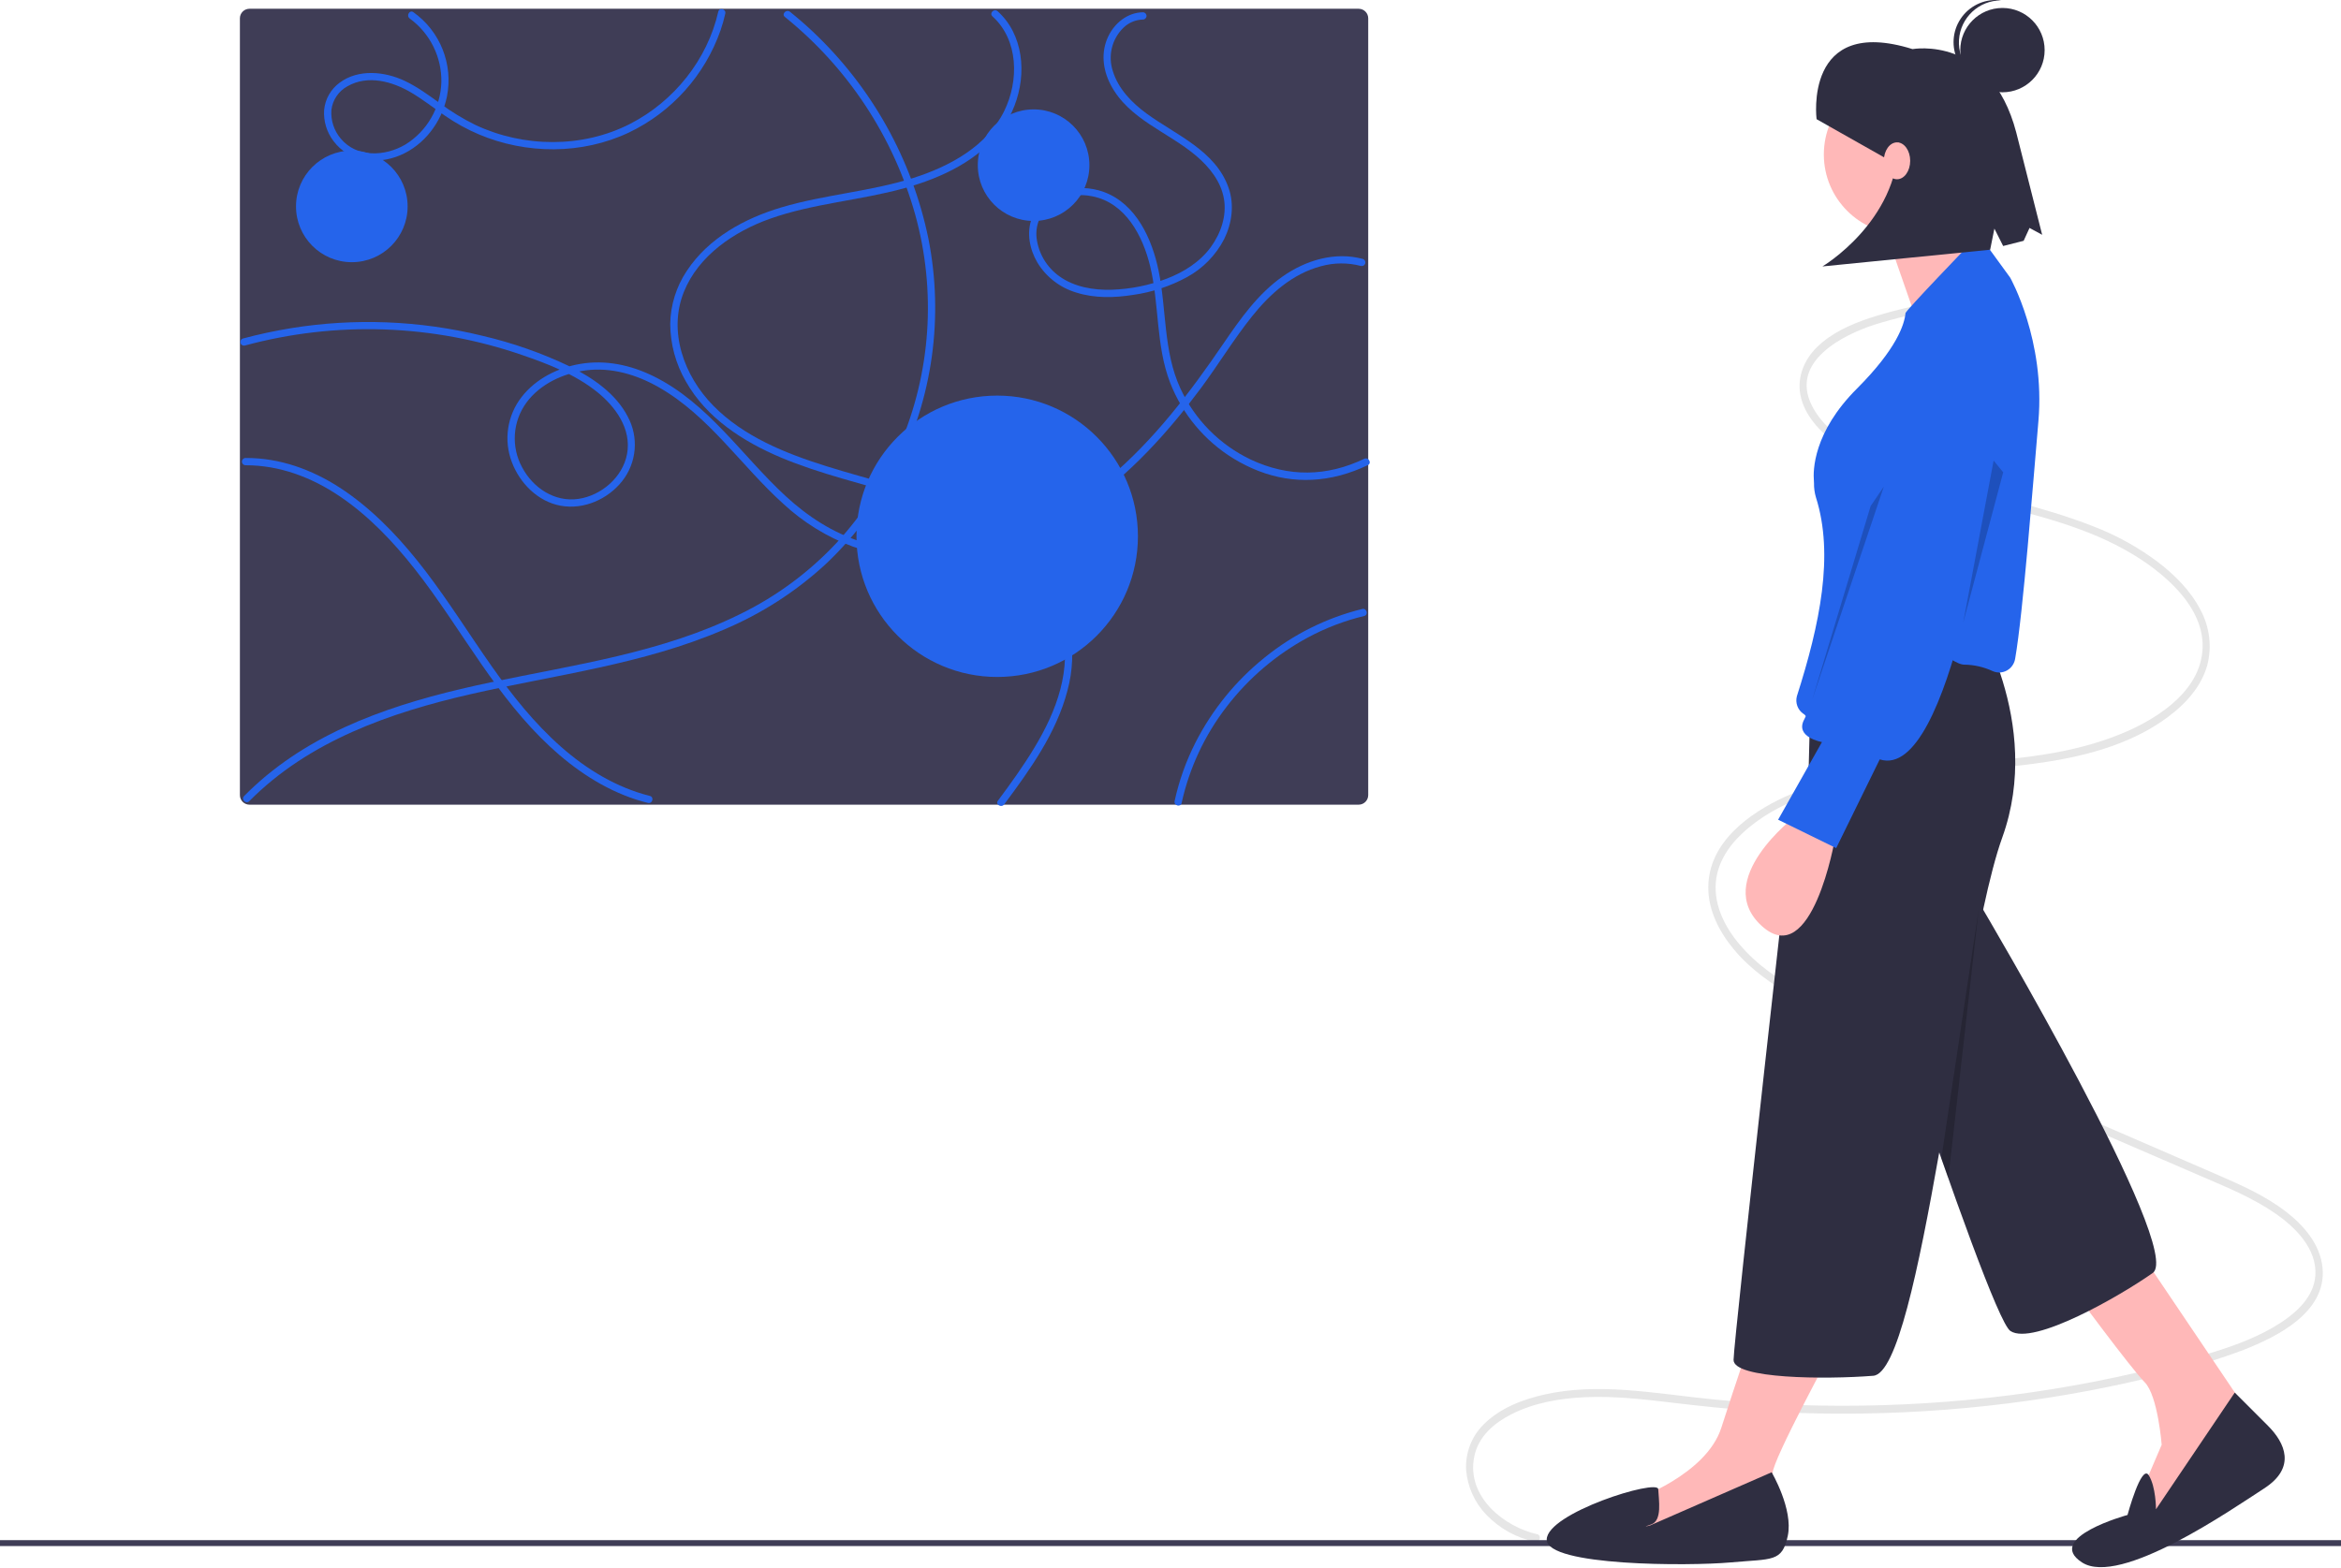
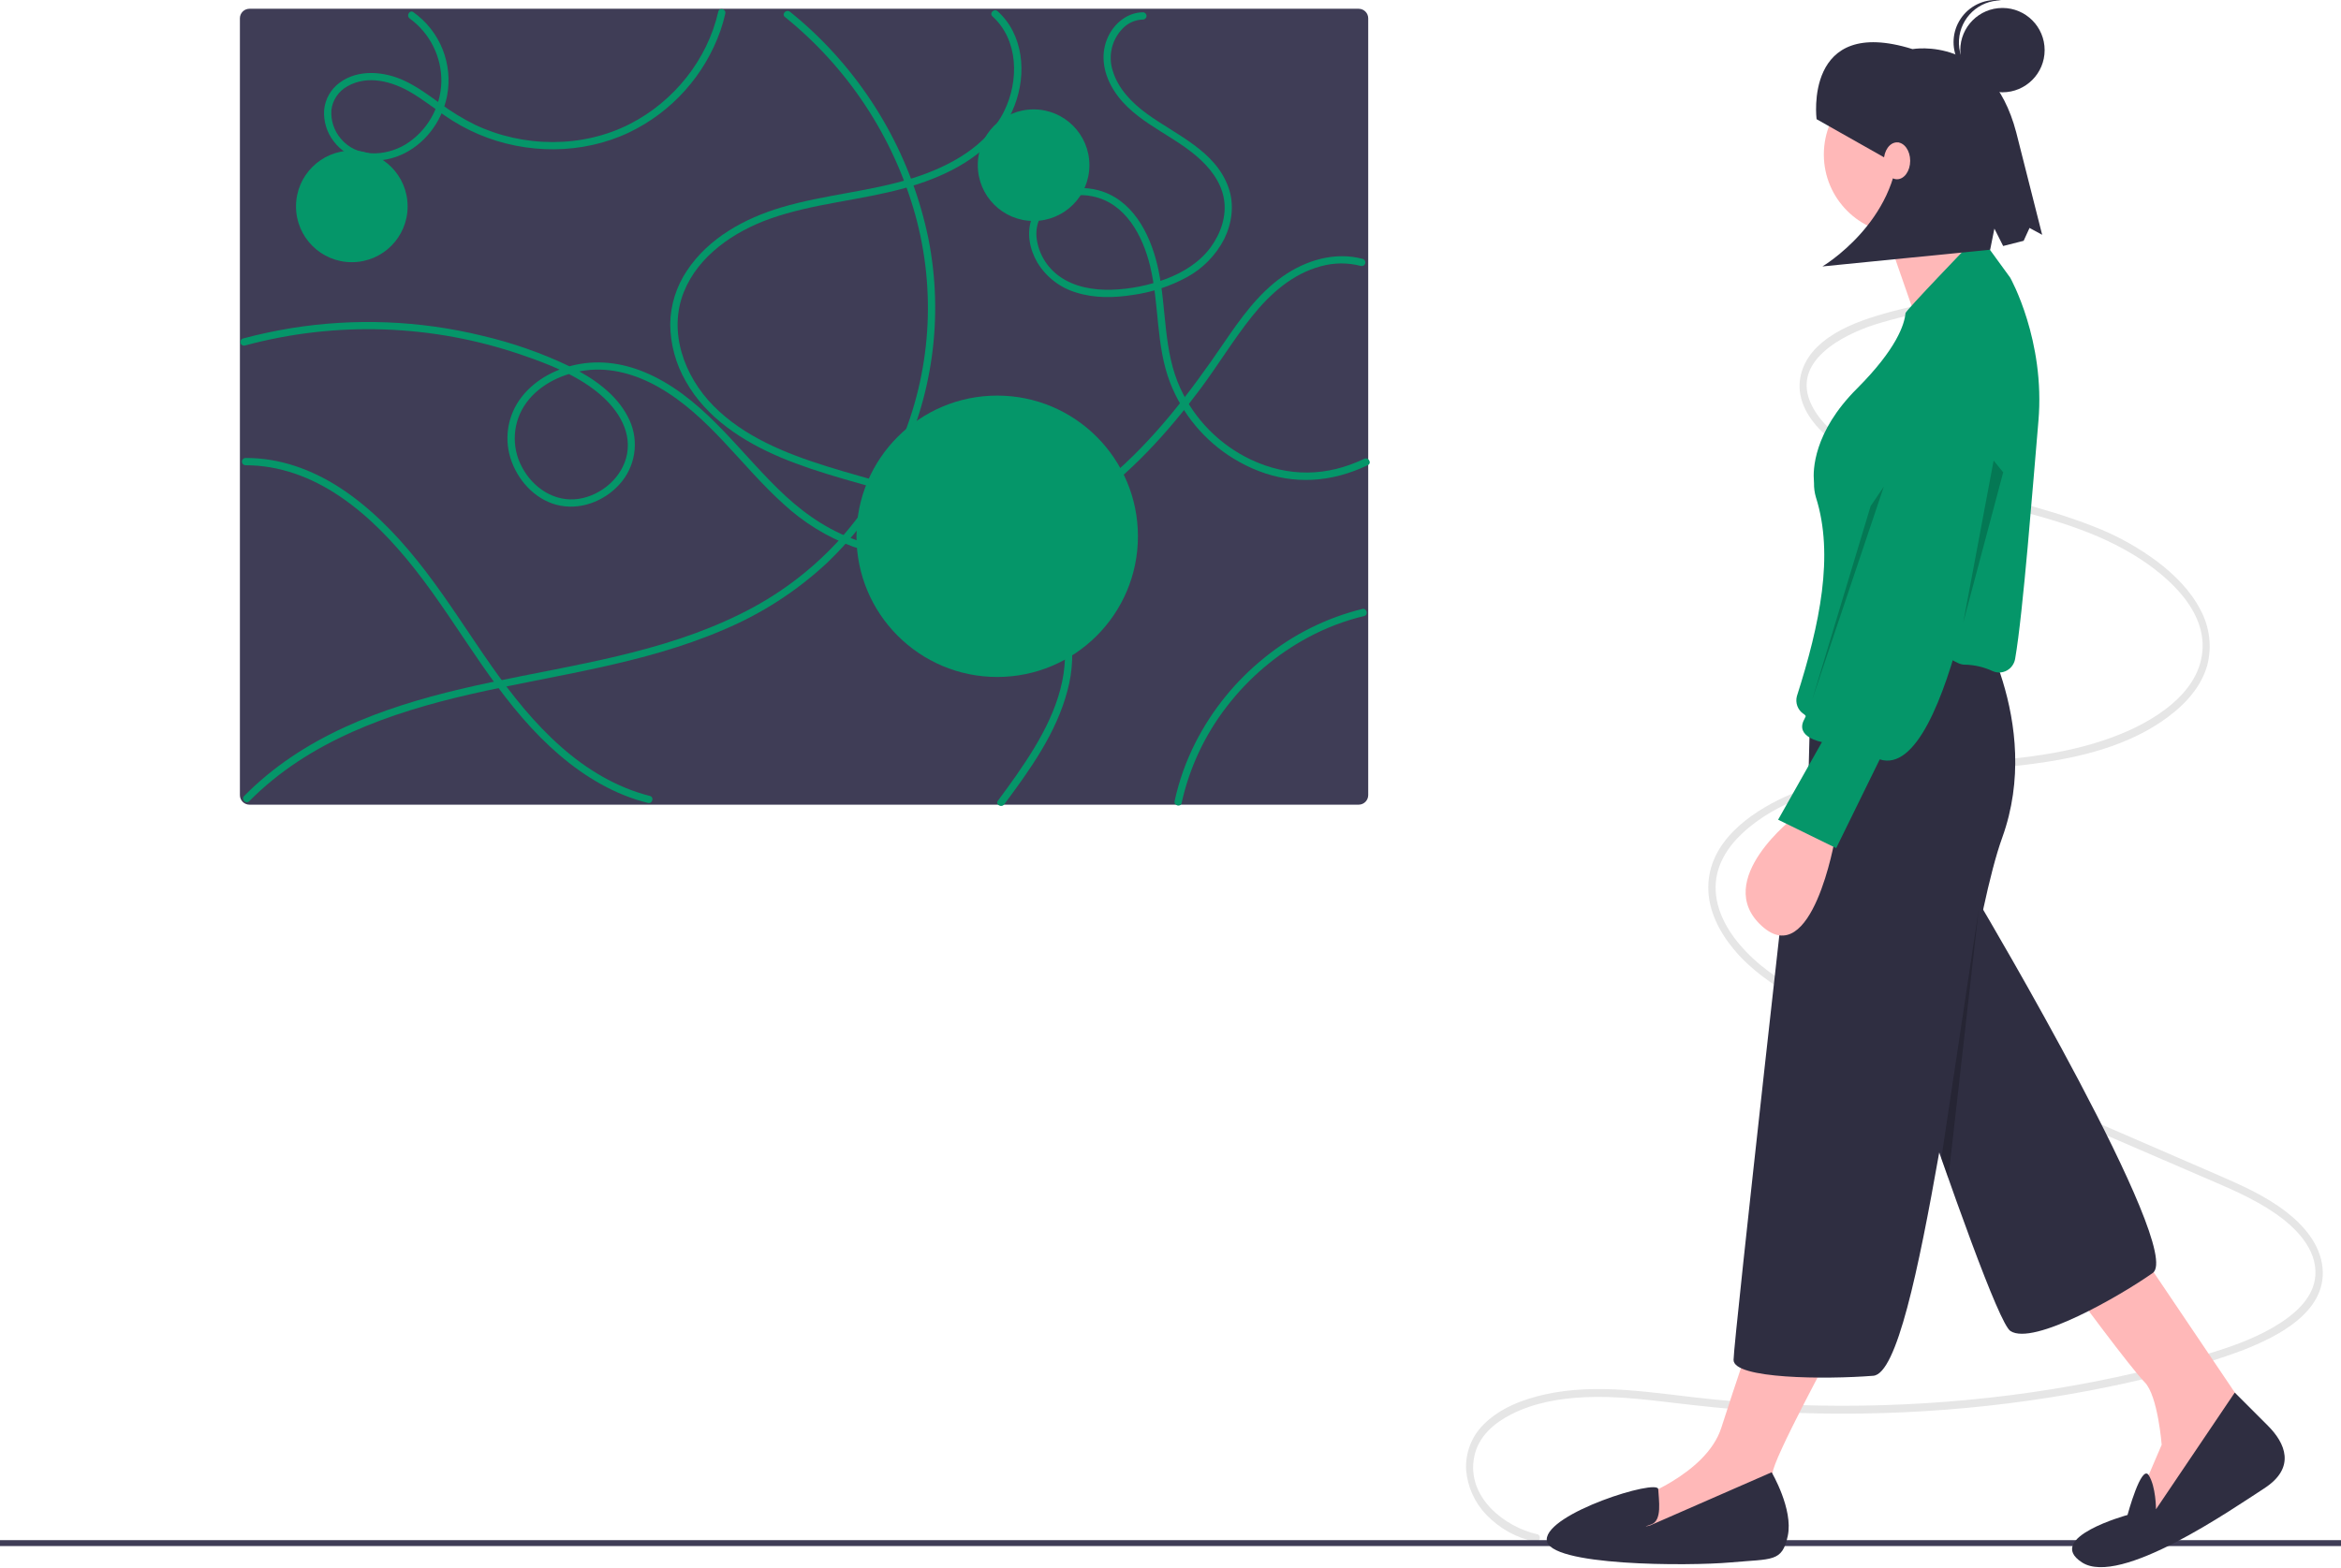
- <svg xmlns="http://www.w3.org/2000/svg" id="bb5e65c7-a306-47bb-829f-a7ac48d31837" data-name="Layer 1" width="888" height="594.649" viewBox="0 0 888 594.649">
+ <svg xmlns="http://www.w3.org/2000/svg" data-name="Layer 1" width="888" height="594.649" viewBox="0 0 888 594.649">
  <path d="M739.111,734.824c-12.202-2.715-27.052-14.008-23.873-29.531,1.577-7.698,7.628-12.682,13.903-15.904,8.679-4.457,18.564-6.137,28.09-6.561,10.987-.489,21.963.745,32.868,2.05,10.766,1.288,21.533,2.442,32.347,3.146a503.435,503.435,0,0,0,63.992.077,499.579,499.579,0,0,0,62.259-7.801q15.313-2.911,30.442-6.831a238.921,238.921,0,0,0,27.962-8.61c11.991-4.743,31.492-13.973,29.902-31.066-.843-9.063-7.322-16.302-13.856-21.346-7.901-6.098-17.044-10.11-25.998-14.006-41.652-18.123-83.384-36.03-125.076-54.043-9.73-4.204-19.526-8.296-28.969-13.222-8.841-4.613-17.641-9.971-24.757-17.379-6.215-6.471-11.768-15.158-11.572-24.868.162-8.053,4.611-14.887,10.058-19.994,13.488-12.645,32.567-17.772,49.811-20.457,21.424-3.336,43.158-3.319,64.596-6.541,17.31-2.601,35.805-7.623,49.883-19.391,5.398-4.512,10.16-10.319,12.161-17.505a28.851,28.851,0,0,0-2.501-20.772c-3.813-7.505-9.896-13.483-16.293-18.378a101.376,101.376,0,0,0-24.711-13.602c-19.013-7.465-39.007-11.351-58.483-17.08-9.551-2.809-19.199-5.89-28.068-10.716-7.514-4.088-15.699-9.599-19.88-17.794-8.625-16.908,11.952-26.985,23.611-30.802a177.485,177.485,0,0,1,24.402-5.756c1.758-.311,1.012-3.202-.738-2.893a170.438,170.438,0,0,0-25.625,6.165c-7.031,2.407-14.286,5.57-19.808,11.013-4.638,4.571-7.523,11.067-6.287,17.923,1.463,8.113,7.822,14.364,13.794,18.891,7.897,5.987,16.902,9.898,26.031,13.085,9.615,3.357,19.434,5.973,29.25,8.539,19.614,5.128,40.108,9.697,57.814,20.609,12.386,7.633,29.212,21.945,25.092,39.684-1.829,7.875-7.383,14.031-13.376,18.56-7.243,5.473-15.541,9.211-23.955,12.001-39.237,13.01-82.42,3.706-120.646,21.376-12.997,6.008-28.784,16.947-28.911,34.158-.066,8.941,4.284,17.141,9.662,23.622,6.441,7.763,14.782,13.503,23.268,18.301a289.749,289.749,0,0,0,27.786,13.254q15.685,6.788,31.376,13.557l63.483,27.428,31.542,13.628c9.627,4.159,19.501,8.149,28.254,14.255,7.167,4.999,15.634,13.201,14.903,23.385-.581,8.088-7.102,13.924-13.061,17.827-7.716,5.053-16.385,8.321-25.009,11.037-9.948,3.133-20.059,5.731-30.19,8.067a485.73,485.73,0,0,1-63.339,10.214,504.95,504.95,0,0,1-64.346,1.976q-16.278-.54-32.506-2.146c-11.152-1.107-22.255-2.811-33.436-3.568-10.113-.684-20.323-.526-30.282,1.673-8.316,1.836-17.101,5.109-23.413,11.494a22.568,22.568,0,0,0-6.551,17.174,27.833,27.833,0,0,0,7.674,17.018,35.866,35.866,0,0,0,18.563,10.267c1.743.388,2.489-2.503.738-2.893Z" transform="translate(-156 -152.6756)" fill="#e6e6e6" />
  <rect y="584.394" width="888" height="2.241" fill="#3f3d56" />
  <path d="M969.501,630.316l41.758,61.917-38.878,38.878-5.04-10.08,8.64-20.159s-1.44-18.719-6.48-23.759-27.359-35.278-27.359-35.278Z" transform="translate(-156 -152.6756)" fill="#ffb8b8" />
  <path d="M916.224,430.165s7.918,12.532-8.641,66.53c0,0,77.239,130.36,65,139s-45.36,27.76-54,22-71.476-200.891-71.476-200.891Z" transform="translate(-156 -152.6756)" fill="#2f2e41" />
  <path d="M1003.7,681.074l12.599,12.599c6.48,6.48,10.8,15.839-1.44,23.759s-54.717,37.438-69.117,28.079,17.279-17.999,17.279-17.999,5.238-19.422,8.019-15.111,2.781,12.951,2.781,12.951Z" transform="translate(-156 -152.6756)" fill="#2f2e41" />
  <path d="M851.427,664.154s-23.039,42.478-23.039,47.518,1.44,19.439,1.44,19.439l-43.918,10.8-15.119-7.2,5.04-12.959s27.359-9.36,33.118-27.359,12.239-36.718,12.239-36.718Z" transform="translate(-156 -152.6756)" fill="#ffb8b8" />
  <circle cx="722.066" cy="58.62" r="30.239" fill="#ffb8b8" />
  <path d="M870.146,237.214l14.437,41.481,31.641-14.122s-21.599-33.118-21.599-37.438Z" transform="translate(-156 -152.6756)" fill="#ffb8b8" />
  <path d="M865.826,384.807H903.984s27.359,41.758,11.519,85.676c-2.426,6.725-4.833,16.146-7.237,27.284-5.527,25.615-11.03,60.312-16.669,92.196-7.921,44.785-16.111,84.019-25.015,84.732-17.999,1.44-53,1.2-53-6s23.445-215.491,23.445-215.491l5.04-8.64.953-37.633a22.699,22.699,0,0,1,22.806-22.124Z" transform="translate(-156 -152.6756)" fill="#2f2e41" />
  <path d="M828.028,711.312s8.28,14.039,6.12,24.119-5.76,8.64-21.599,10.08-69.837,1.44-69.837-8.64,42.123-23.169,42.3-19.144,1.618,11.945-2.702,13.385-.36.36-.36.36Z" transform="translate(-156 -152.6756)" fill="#2f2e41" />
  <path d="M852.046,470.913s-8.66,50.502-27.774,33.101,12.726-41.594,12.726-41.594Z" transform="translate(-156 -152.6756)" fill="#ffb8b8" />
-   <path d="M911.843,407.314a6.064,6.064,0,0,0,6.208-.735,6.361,6.361,0,0,0,2.355-4.012c3.02-17.411,6.697-65.678,8.815-90.085,2.658-30.626-10.617-54.346-10.728-54.491l-7.823-10.756a6.14,6.14,0,0,0-7.353-2.064s-24.422,25.338-24.512,26.317c-.383,4.201-3.29,13.511-18.44,28.661-16.577,16.577-16.669,31.045-16.302,35.084q.036.398.037.796a17.76,17.76,0,0,0,.73,5.356c6.943,21.89,1.506,48.097-7.226,75.453a6.17,6.17,0,0,0,2.487,6.695c2.55,1.735-.508-.839.402.275,6.018,7.374,14.678-2.903,24.584-14.117,3.451-3.906,7.362-8.334,11.972-12.944,6.338-6.338,18.447,8.125,24.078,8.125A26.146,26.146,0,0,1,911.843,407.314Z" transform="translate(-156 -152.6756)" fill="#2564eb" />
-   <path d="M919.115,271.499s14.276,14.974,3.468,31.196-11.004,29.034-11.004,29.034-15.264,117.871-42.548,109.087l-16.519,33.666-22.026-10.777,16.631-29.47s-10.547-1.819-6.655-8.716c2.734-4.844,20.492-58.713,30.82-90.351,4.377-13.407,7.42-22.822,7.42-22.822S893.004,265.031,919.115,271.499Z" transform="translate(-156 -152.6756)" fill="#2564eb" />
+   <path d="M911.843,407.314a6.064,6.064,0,0,0,6.208-.735,6.361,6.361,0,0,0,2.355-4.012c3.02-17.411,6.697-65.678,8.815-90.085,2.658-30.626-10.617-54.346-10.728-54.491l-7.823-10.756a6.14,6.14,0,0,0-7.353-2.064s-24.422,25.338-24.512,26.317c-.383,4.201-3.29,13.511-18.44,28.661-16.577,16.577-16.669,31.045-16.302,35.084q.036.398.037.796a17.76,17.76,0,0,0,.73,5.356c6.943,21.89,1.506,48.097-7.226,75.453a6.17,6.17,0,0,0,2.487,6.695c2.55,1.735-.508-.839.402.275,6.018,7.374,14.678-2.903,24.584-14.117,3.451-3.906,7.362-8.334,11.972-12.944,6.338-6.338,18.447,8.125,24.078,8.125A26.146,26.146,0,0,1,911.843,407.314Z" transform="translate(-156 -152.6756)" fill="#059669" />
+   <path d="M919.115,271.499s14.276,14.974,3.468,31.196-11.004,29.034-11.004,29.034-15.264,117.871-42.548,109.087l-16.519,33.666-22.026-10.777,16.631-29.47s-10.547-1.819-6.655-8.716c2.734-4.844,20.492-58.713,30.82-90.351,4.377-13.407,7.42-22.822,7.42-22.822S893.004,265.031,919.115,271.499Z" transform="translate(-156 -152.6756)" fill="#059669" />
  <polygon points="759.864 179.214 744.696 236.253 756.232 174.753 759.864 179.214" opacity="0.2" />
  <path d="M845.074,197.897s-5.084-39.564,36.396-26.59c0,0,29.625-5.436,39.34,31.62l9.837,38.844-4.794-2.609-2.235,4.886-7.769,1.967-3.324-6.598-1.608,8.013-63.631,6.343s28.499-16.854,28.951-47.061l-5.428,5.736Z" transform="translate(-156 -152.6756)" fill="#2f2e41" />
  <path d="M250.619,156A3.633,3.633,0,0,0,247,159.638v294.724A3.633,3.633,0,0,0,250.619,458h420.762A3.632,3.632,0,0,0,675,454.362V159.638A3.632,3.632,0,0,0,671.381,156Z" transform="translate(-156 -152.6756)" fill="#3f3d56" />
-   <path d="M249.106,329.211c12.835-.037,24.953,4.524,35.521,11.618,11.093,7.445,20.468,17.309,28.704,27.756,9.101,11.544,16.899,24.036,25.27,36.102,7.731,11.143,16.015,21.976,25.978,31.235,9.426,8.76,20.344,16.125,32.656,20.119,1.5.487,3.017.917,4.546,1.3,1.724.433,2.459-2.229.734-2.662-12.644-3.173-23.949-10.046-33.668-18.612-10.141-8.939-18.573-19.545-26.324-30.57-8.439-12.003-16.205-24.483-25.128-36.143-8.256-10.788-17.541-20.932-28.569-28.948-10.234-7.439-22.088-12.737-34.796-13.771-1.639-.133-3.281-.19-4.925-.185a1.381,1.381,0,0,0,0,2.761Z" transform="translate(-156 -152.6756)" fill="#2564eb" />
-   <path d="M250.54,456.681c22.578-22.838,53.444-33.633,84.095-40.636,32.058-7.324,65.133-11.257,95.592-24.324a133.134,133.134,0,0,0,39.432-25.418,130.838,130.838,0,0,0,26.418-35.638,135.082,135.082,0,0,0,12.102-87.391,149.293,149.293,0,0,0-44.012-78.742q-4.102-3.856-8.493-7.382c-1.371-1.104-3.337.837-1.952,1.952a147.512,147.512,0,0,1,49.412,74.903,132.285,132.285,0,0,1-5.942,87.822,130.776,130.776,0,0,1-23.732,36.689,125.432,125.432,0,0,1-36.89,27.261c-29.546,14.588-62.617,19.103-94.518,25.821-30.078,6.334-60.76,15.368-84.875,35.269a115.122,115.122,0,0,0-8.588,7.862c-1.251,1.265.701,3.218,1.952,1.952Z" transform="translate(-156 -152.6756)" fill="#2564eb" />
-   <path d="M248.846,283.793a179.109,179.109,0,0,1,105.248,3.605c9.857,3.38,19.966,7.309,28.212,13.845,7.094,5.623,13.323,14.134,11.551,23.691-1.634,8.809-9.737,15.768-18.458,17.041-8.995,1.313-17.19-4.16-21.316-11.917a22.993,22.993,0,0,1,1.667-24.696c5.214-7.023,13.883-11.034,22.402-12.146,9.739-1.271,19.317,1.599,27.74,6.399,19.038,10.848,31.195,29.76,47.183,44.177A79.314,79.314,0,0,0,479.548,360.095a82.222,82.222,0,0,0,29.54,4.467c21.038-.536,41.212-8.136,58.4-20.057,17.242-11.959,31.482-27.66,43.951-44.417,6.667-8.96,12.462-18.588,19.438-27.312,6.868-8.587,15.365-16.221,26.232-19.096a28.952,28.952,0,0,1,15.127-.084,1.382,1.382,0,0,0,.734-2.662c-10.565-2.881-21.671.491-30.43,6.64-9.369,6.577-16.083,16.11-22.452,25.446-12.725,18.652-26.428,36.728-43.822,51.32-17.366,14.568-38.265,25.007-61.049,27.099a82.882,82.882,0,0,1-32.388-3.156c-10.957-3.442-20.458-9.659-28.856-17.408-16.501-15.225-29.336-35.21-49.988-45.402-8.705-4.296-18.231-6.357-27.878-4.721-8.494,1.44-16.848,5.628-22.203,12.509a25.433,25.433,0,0,0-3.733,24.802c3.051,8.01,9.858,14.928,18.503,16.505,8.726,1.592,17.842-2.432,23.291-9.281a22.364,22.364,0,0,0,2.132-24.583c-4.482-8.664-13.226-14.653-21.742-18.88A162.285,162.285,0,0,0,338.862,280.054a182.683,182.683,0,0,0-72.471-2.853,186.935,186.935,0,0,0-18.278,3.93,1.382,1.382,0,0,0,.734,2.662Z" transform="translate(-156 -152.6756)" fill="#2564eb" />
-   <path d="M536.913,457.893c9.769-13.118,19.757-27.032,23.974-43.081a51.756,51.756,0,0,0,.9-23.501,50.695,50.695,0,0,0-8.348-18.882c-8.302-11.793-20.543-20.557-33.568-26.473-16.13-7.327-33.525-11.084-50.361-16.367-15.519-4.87-31.429-11.225-43.022-23.061-10.953-11.183-17.159-28.016-11.05-43.157,5.543-13.738,19.051-22.848,32.536-27.658,16.533-5.897,34.24-6.958,51.088-11.632,14.085-3.907,28.499-10.569,37.22-22.802,7.391-10.367,9.763-25.316,3.855-36.903a26.062,26.062,0,0,0-5.722-7.448c-1.314-1.191-3.272.756-1.952,1.952,9.962,9.028,10.081,24.474,4.468,35.909-6.59,13.425-20.819,21.073-34.515,25.417-16.302,5.17-33.552,6.274-49.933,11.138-14,4.158-27.696,11.612-35.934,24.071A37.33,37.33,0,0,0,410.23,275.558a44.107,44.107,0,0,0,5.949,21.877c7.789,13.828,21.67,22.774,35.957,28.81,30.037,12.691,65.67,14.629,90.417,37.896,10.627,9.992,17.843,23.263,17.427,38.129-.46,16.397-9.225,31.315-18.342,44.417-2.307,3.316-4.697,6.572-7.109,9.812-1.062,1.426,1.334,2.804,2.384,1.394Z" transform="translate(-156 -152.6756)" fill="#2564eb" />
-   <path d="M311.413,159.69a29.219,29.219,0,0,1,12.004,24.196,28.873,28.873,0,0,1-13.65,23.636c-7.668,4.526-18.445,5.096-24.55-2.3a15.095,15.095,0,0,1-3.511-10.777,11.832,11.832,0,0,1,6.112-9.047c7.746-4.419,17.029-1.817,24.187,2.417,4.431,2.621,8.485,5.81,12.721,8.721a72.691,72.691,0,0,0,12.899,7.125c18.034,7.618,39.195,7.708,56.972-.712a67.83,67.83,0,0,0,34.726-38.761,61.745,61.745,0,0,0,1.798-6.352c.393-1.73-2.268-2.469-2.662-.734-4.149,18.256-16.823,34.042-33.431,42.563-18.102,9.288-40.453,9.028-58.75.391a86.372,86.372,0,0,1-13.358-8.162c-4.316-3.093-8.62-6.287-13.445-8.558-7.584-3.569-17.511-4.574-24.623.705a14.488,14.488,0,0,0-5.906,10.402,17.546,17.546,0,0,0,3.534,11.726c5.916,7.98,16.565,9.11,25.3,5.426,9.187-3.875,15.806-12.649,17.77-22.345a31.689,31.689,0,0,0-12.741-31.946c-1.445-1.039-2.825,1.355-1.394,2.384Z" transform="translate(-156 -152.6756)" fill="#2564eb" />
-   <path d="M604.223,457.363a92.192,92.192,0,0,1,17.105-36.58,96.702,96.702,0,0,1,30.789-26.217,89.251,89.251,0,0,1,21.348-8.16c1.727-.416.996-3.079-.734-2.662A94.822,94.822,0,0,0,635.639,402.228a99.07,99.07,0,0,0-26.165,32.199,92.136,92.136,0,0,0-7.913,22.201c-.373,1.733,2.288,2.473,2.662.734Z" transform="translate(-156 -152.6756)" fill="#2564eb" />
-   <path d="M589.563,157.337c-5.887.059-10.851,4.134-13.262,9.329-2.736,5.896-1.988,12.384.945,18.064,6.842,13.252,21.781,17.948,32.538,27.11,4.991,4.251,9.341,9.66,10.486,16.279,1.116,6.452-1.188,13.101-4.963,18.293-4.122,5.669-10.338,9.566-16.813,12.025a64.432,64.432,0,0,1-20.815,4.173c-6.879.195-14.152-1.007-19.849-5.111a20.991,20.991,0,0,1-8.627-14.514,14.1,14.1,0,0,1,6.377-13.419,20.542,20.542,0,0,1,14.782-2.399c12.59,2.488,19.112,14.981,21.896,26.433,3.545,14.583,2.137,30.086,7.589,44.256a58.627,58.627,0,0,0,24.084,28.829c12.577,7.65,26.118,10.126,40.389,6.389a59.254,59.254,0,0,0,10.554-3.926c1.602-.767.203-3.148-1.394-2.384-14.187,6.791-28.702,7.008-42.979.316a55.835,55.835,0,0,1-26.787-27.102c-6.46-14.06-5.176-29.846-8.251-44.697-2.475-11.953-8.487-25.278-20.769-29.772-9.883-3.617-23.129-.809-27.243,9.833-2.151,5.563-.906,11.925,2.048,16.947a25.861,25.861,0,0,0,14.764,11.394c6.926,2.201,14.4,2.017,21.505.896a60.473,60.473,0,0,0,20.412-6.706,34.454,34.454,0,0,0,14.195-14.514c2.951-6.015,3.9-13.016,1.657-19.426-4.957-14.162-19.948-20.01-31.139-28.199-5.514-4.035-10.69-9.334-12.745-16.013a15.953,15.953,0,0,1,4.04-16.564,10.976,10.976,0,0,1,7.375-3.062,1.381,1.381,0,0,0,0-2.761Z" transform="translate(-156 -152.6756)" fill="#2564eb" />
-   <circle cx="378.266" cy="203.486" r="53.38" fill="#2564eb" />
-   <circle cx="392.071" cy="62.673" r="21.168" fill="#2564eb" />
-   <circle cx="133.452" cy="78.319" r="21.168" fill="#2564eb" />
+   <path d="M249.106,329.211c12.835-.037,24.953,4.524,35.521,11.618,11.093,7.445,20.468,17.309,28.704,27.756,9.101,11.544,16.899,24.036,25.27,36.102,7.731,11.143,16.015,21.976,25.978,31.235,9.426,8.76,20.344,16.125,32.656,20.119,1.5.487,3.017.917,4.546,1.3,1.724.433,2.459-2.229.734-2.662-12.644-3.173-23.949-10.046-33.668-18.612-10.141-8.939-18.573-19.545-26.324-30.57-8.439-12.003-16.205-24.483-25.128-36.143-8.256-10.788-17.541-20.932-28.569-28.948-10.234-7.439-22.088-12.737-34.796-13.771-1.639-.133-3.281-.19-4.925-.185a1.381,1.381,0,0,0,0,2.761Z" transform="translate(-156 -152.6756)" fill="#059669" />
+   <path d="M250.54,456.681c22.578-22.838,53.444-33.633,84.095-40.636,32.058-7.324,65.133-11.257,95.592-24.324a133.134,133.134,0,0,0,39.432-25.418,130.838,130.838,0,0,0,26.418-35.638,135.082,135.082,0,0,0,12.102-87.391,149.293,149.293,0,0,0-44.012-78.742q-4.102-3.856-8.493-7.382c-1.371-1.104-3.337.837-1.952,1.952a147.512,147.512,0,0,1,49.412,74.903,132.285,132.285,0,0,1-5.942,87.822,130.776,130.776,0,0,1-23.732,36.689,125.432,125.432,0,0,1-36.89,27.261c-29.546,14.588-62.617,19.103-94.518,25.821-30.078,6.334-60.76,15.368-84.875,35.269a115.122,115.122,0,0,0-8.588,7.862c-1.251,1.265.701,3.218,1.952,1.952Z" transform="translate(-156 -152.6756)" fill="#059669" />
+   <path d="M248.846,283.793a179.109,179.109,0,0,1,105.248,3.605c9.857,3.38,19.966,7.309,28.212,13.845,7.094,5.623,13.323,14.134,11.551,23.691-1.634,8.809-9.737,15.768-18.458,17.041-8.995,1.313-17.19-4.16-21.316-11.917a22.993,22.993,0,0,1,1.667-24.696c5.214-7.023,13.883-11.034,22.402-12.146,9.739-1.271,19.317,1.599,27.74,6.399,19.038,10.848,31.195,29.76,47.183,44.177A79.314,79.314,0,0,0,479.548,360.095a82.222,82.222,0,0,0,29.54,4.467c21.038-.536,41.212-8.136,58.4-20.057,17.242-11.959,31.482-27.66,43.951-44.417,6.667-8.96,12.462-18.588,19.438-27.312,6.868-8.587,15.365-16.221,26.232-19.096a28.952,28.952,0,0,1,15.127-.084,1.382,1.382,0,0,0,.734-2.662c-10.565-2.881-21.671.491-30.43,6.64-9.369,6.577-16.083,16.11-22.452,25.446-12.725,18.652-26.428,36.728-43.822,51.32-17.366,14.568-38.265,25.007-61.049,27.099a82.882,82.882,0,0,1-32.388-3.156c-10.957-3.442-20.458-9.659-28.856-17.408-16.501-15.225-29.336-35.21-49.988-45.402-8.705-4.296-18.231-6.357-27.878-4.721-8.494,1.44-16.848,5.628-22.203,12.509a25.433,25.433,0,0,0-3.733,24.802c3.051,8.01,9.858,14.928,18.503,16.505,8.726,1.592,17.842-2.432,23.291-9.281a22.364,22.364,0,0,0,2.132-24.583c-4.482-8.664-13.226-14.653-21.742-18.88A162.285,162.285,0,0,0,338.862,280.054a182.683,182.683,0,0,0-72.471-2.853,186.935,186.935,0,0,0-18.278,3.93,1.382,1.382,0,0,0,.734,2.662Z" transform="translate(-156 -152.6756)" fill="#059669" />
+   <path d="M536.913,457.893c9.769-13.118,19.757-27.032,23.974-43.081a51.756,51.756,0,0,0,.9-23.501,50.695,50.695,0,0,0-8.348-18.882c-8.302-11.793-20.543-20.557-33.568-26.473-16.13-7.327-33.525-11.084-50.361-16.367-15.519-4.87-31.429-11.225-43.022-23.061-10.953-11.183-17.159-28.016-11.05-43.157,5.543-13.738,19.051-22.848,32.536-27.658,16.533-5.897,34.24-6.958,51.088-11.632,14.085-3.907,28.499-10.569,37.22-22.802,7.391-10.367,9.763-25.316,3.855-36.903a26.062,26.062,0,0,0-5.722-7.448c-1.314-1.191-3.272.756-1.952,1.952,9.962,9.028,10.081,24.474,4.468,35.909-6.59,13.425-20.819,21.073-34.515,25.417-16.302,5.17-33.552,6.274-49.933,11.138-14,4.158-27.696,11.612-35.934,24.071A37.33,37.33,0,0,0,410.23,275.558a44.107,44.107,0,0,0,5.949,21.877c7.789,13.828,21.67,22.774,35.957,28.81,30.037,12.691,65.67,14.629,90.417,37.896,10.627,9.992,17.843,23.263,17.427,38.129-.46,16.397-9.225,31.315-18.342,44.417-2.307,3.316-4.697,6.572-7.109,9.812-1.062,1.426,1.334,2.804,2.384,1.394Z" transform="translate(-156 -152.6756)" fill="#059669" />
+   <path d="M311.413,159.69a29.219,29.219,0,0,1,12.004,24.196,28.873,28.873,0,0,1-13.65,23.636c-7.668,4.526-18.445,5.096-24.55-2.3a15.095,15.095,0,0,1-3.511-10.777,11.832,11.832,0,0,1,6.112-9.047c7.746-4.419,17.029-1.817,24.187,2.417,4.431,2.621,8.485,5.81,12.721,8.721a72.691,72.691,0,0,0,12.899,7.125c18.034,7.618,39.195,7.708,56.972-.712a67.83,67.83,0,0,0,34.726-38.761,61.745,61.745,0,0,0,1.798-6.352c.393-1.73-2.268-2.469-2.662-.734-4.149,18.256-16.823,34.042-33.431,42.563-18.102,9.288-40.453,9.028-58.75.391a86.372,86.372,0,0,1-13.358-8.162c-4.316-3.093-8.62-6.287-13.445-8.558-7.584-3.569-17.511-4.574-24.623.705a14.488,14.488,0,0,0-5.906,10.402,17.546,17.546,0,0,0,3.534,11.726c5.916,7.98,16.565,9.11,25.3,5.426,9.187-3.875,15.806-12.649,17.77-22.345a31.689,31.689,0,0,0-12.741-31.946c-1.445-1.039-2.825,1.355-1.394,2.384Z" transform="translate(-156 -152.6756)" fill="#059669" />
+   <path d="M604.223,457.363a92.192,92.192,0,0,1,17.105-36.58,96.702,96.702,0,0,1,30.789-26.217,89.251,89.251,0,0,1,21.348-8.16c1.727-.416.996-3.079-.734-2.662A94.822,94.822,0,0,0,635.639,402.228a99.07,99.07,0,0,0-26.165,32.199,92.136,92.136,0,0,0-7.913,22.201c-.373,1.733,2.288,2.473,2.662.734Z" transform="translate(-156 -152.6756)" fill="#059669" />
+   <path d="M589.563,157.337c-5.887.059-10.851,4.134-13.262,9.329-2.736,5.896-1.988,12.384.945,18.064,6.842,13.252,21.781,17.948,32.538,27.11,4.991,4.251,9.341,9.66,10.486,16.279,1.116,6.452-1.188,13.101-4.963,18.293-4.122,5.669-10.338,9.566-16.813,12.025a64.432,64.432,0,0,1-20.815,4.173c-6.879.195-14.152-1.007-19.849-5.111a20.991,20.991,0,0,1-8.627-14.514,14.1,14.1,0,0,1,6.377-13.419,20.542,20.542,0,0,1,14.782-2.399c12.59,2.488,19.112,14.981,21.896,26.433,3.545,14.583,2.137,30.086,7.589,44.256a58.627,58.627,0,0,0,24.084,28.829c12.577,7.65,26.118,10.126,40.389,6.389a59.254,59.254,0,0,0,10.554-3.926c1.602-.767.203-3.148-1.394-2.384-14.187,6.791-28.702,7.008-42.979.316a55.835,55.835,0,0,1-26.787-27.102c-6.46-14.06-5.176-29.846-8.251-44.697-2.475-11.953-8.487-25.278-20.769-29.772-9.883-3.617-23.129-.809-27.243,9.833-2.151,5.563-.906,11.925,2.048,16.947a25.861,25.861,0,0,0,14.764,11.394c6.926,2.201,14.4,2.017,21.505.896a60.473,60.473,0,0,0,20.412-6.706,34.454,34.454,0,0,0,14.195-14.514c2.951-6.015,3.9-13.016,1.657-19.426-4.957-14.162-19.948-20.01-31.139-28.199-5.514-4.035-10.69-9.334-12.745-16.013a15.953,15.953,0,0,1,4.04-16.564,10.976,10.976,0,0,1,7.375-3.062,1.381,1.381,0,0,0,0-2.761Z" transform="translate(-156 -152.6756)" fill="#059669" />
+   <circle cx="378.266" cy="203.486" r="53.38" fill="#059669" />
+   <circle cx="392.071" cy="62.673" r="21.168" fill="#059669" />
+   <circle cx="133.452" cy="78.319" r="21.168" fill="#059669" />
  <polygon points="736.394 439.563 750.583 345.019 739.043 447.083 736.394 439.563" opacity="0.2" />
  <circle cx="759.583" cy="19.019" r="16" fill="#2f2e41" />
  <path d="M899.096,167.778a15.987,15.987,0,0,1,15.992-14.954c-.33-.042-.658-.093-.995-.115a16,16,0,1,0-2.053,31.934c.337.022.668.013,1.001.014A15.987,15.987,0,0,1,899.096,167.778Z" transform="translate(-156 -152.6756)" fill="#2f2e41" />
  <ellipse cx="719.583" cy="61.019" rx="5" ry="7" fill="#ffb8b8" />
  <polygon points="709.583 192.019 687.407 265.497 714.583 184.633 709.583 192.019" opacity="0.2" />
</svg>
